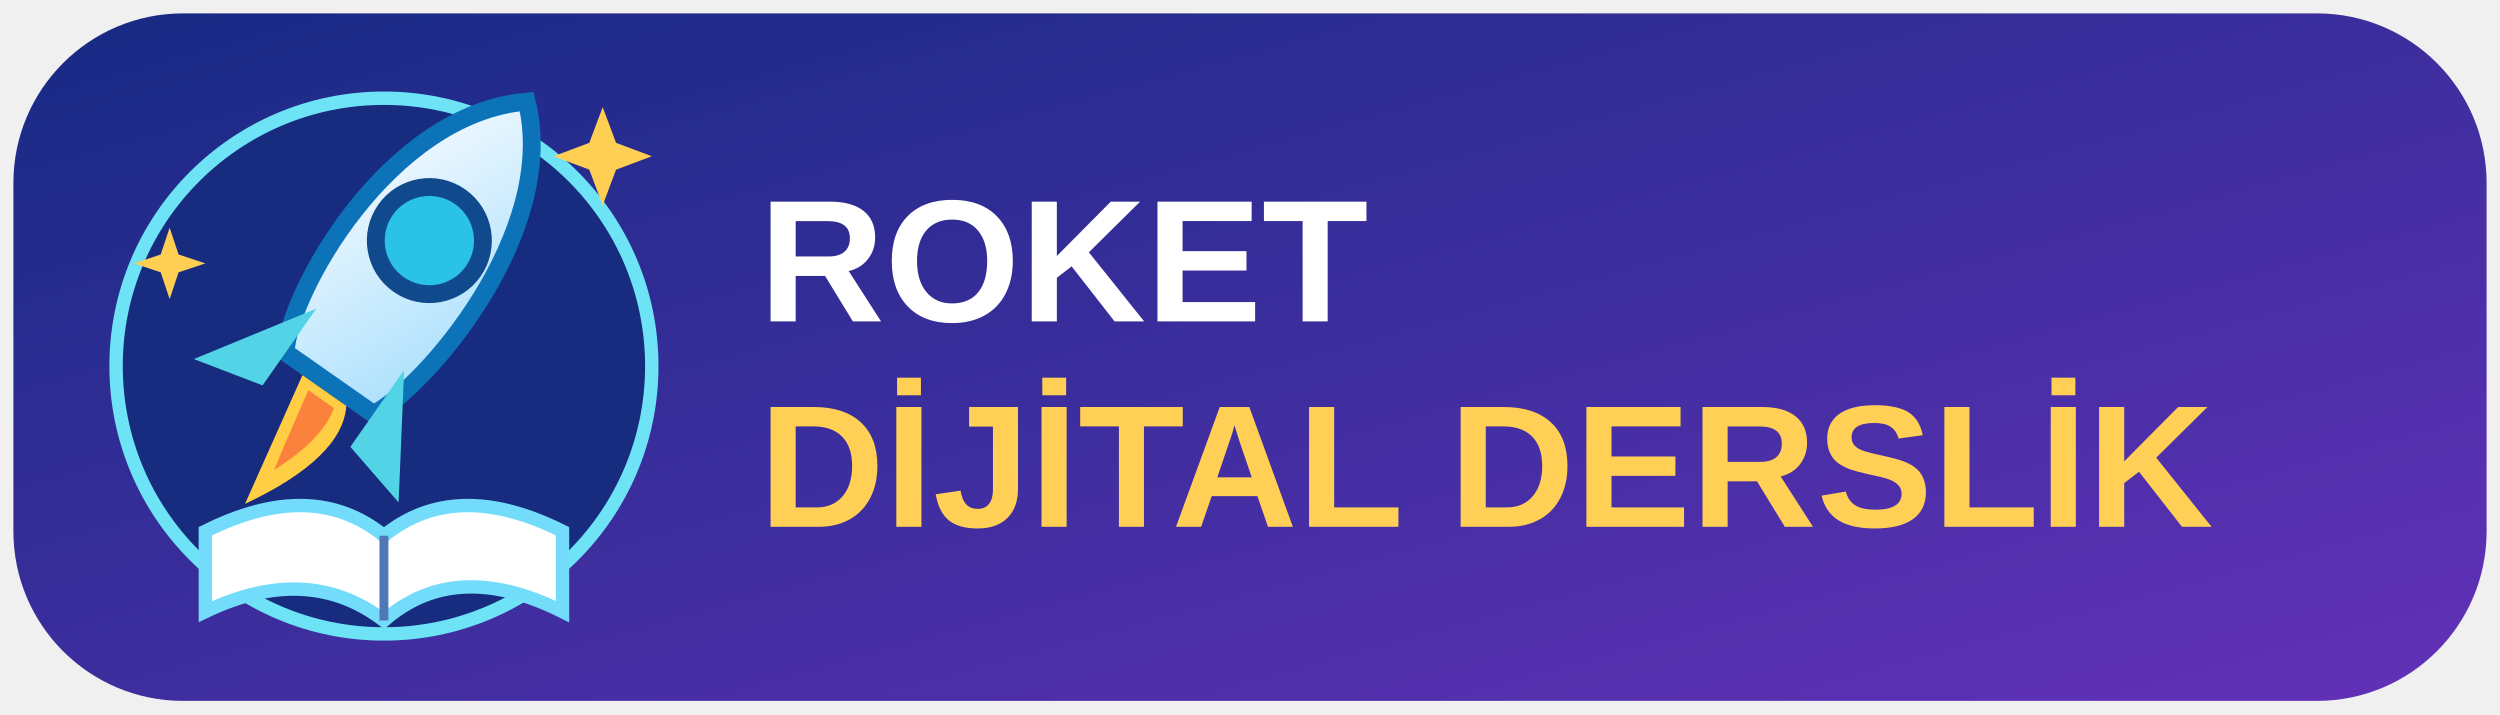
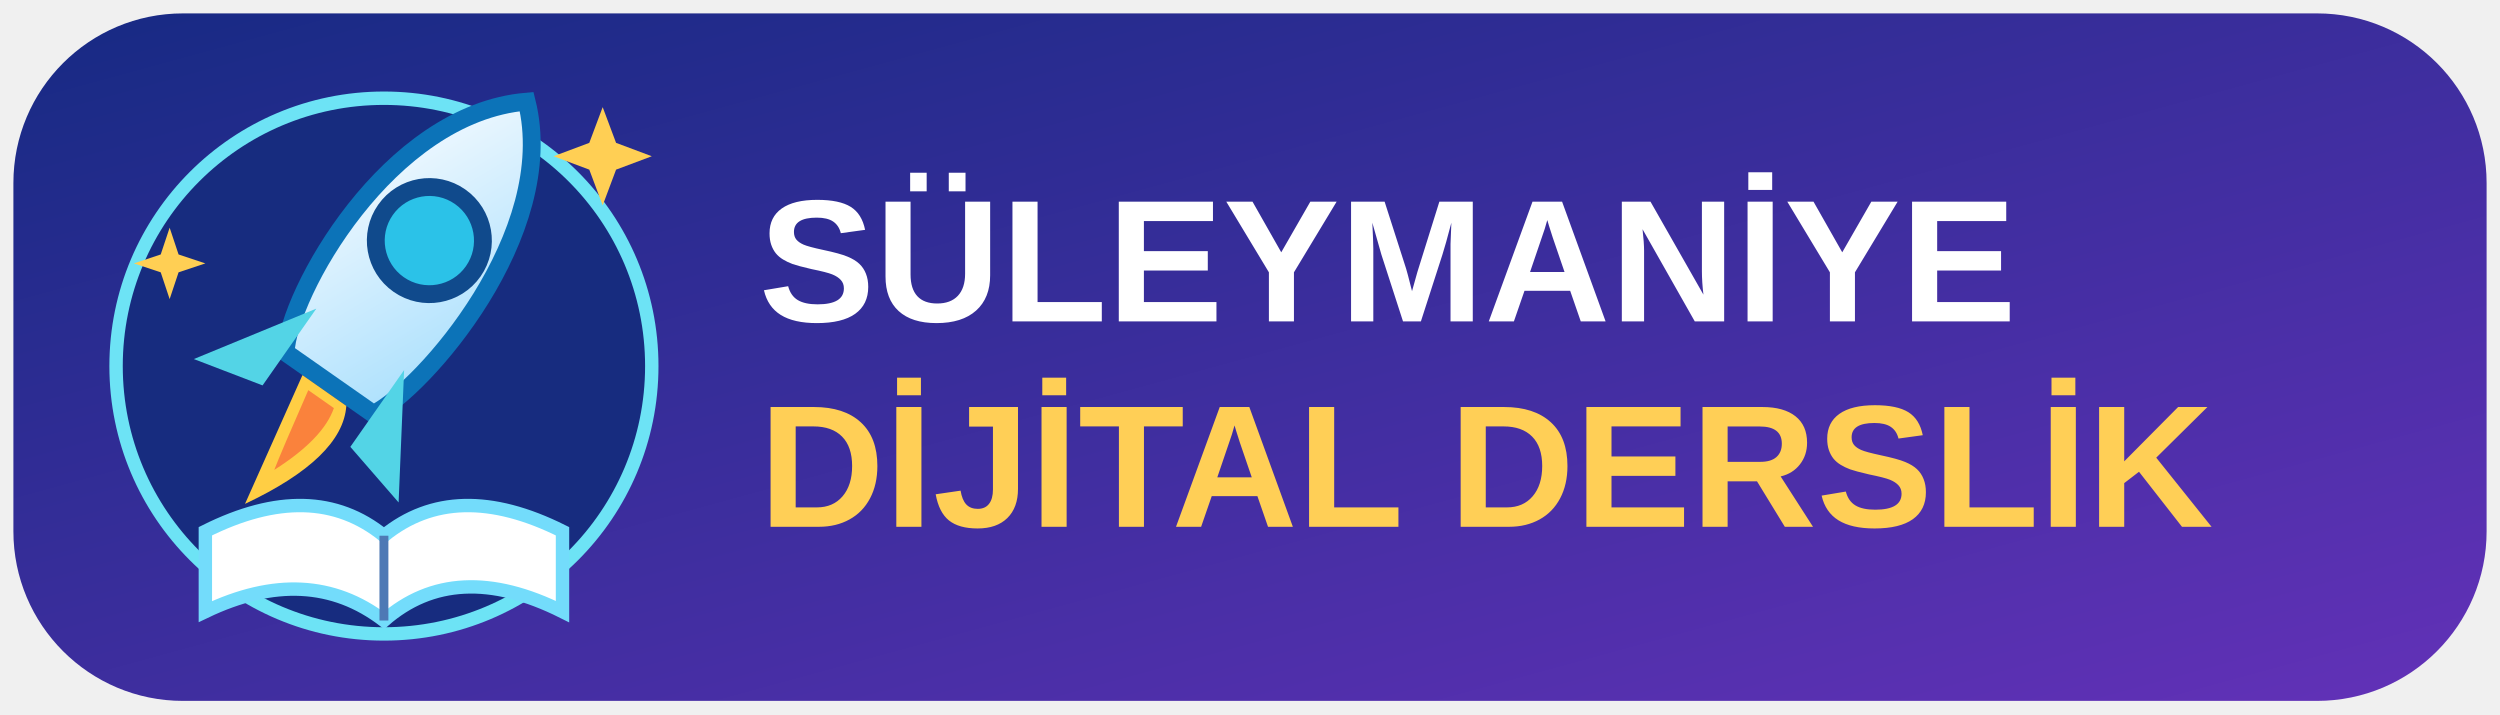
<svg xmlns="http://www.w3.org/2000/svg" viewBox="0 0 560 160" role="img" aria-labelledby="title desc">
  <defs>
    <linearGradient id="sky" x1="0" y1="0" x2="1" y2="1">
      <stop stop-color="#162a83" />
      <stop offset="1" stop-color="#6331b8" />
    </linearGradient>
    <linearGradient id="rocket" x1="0" y1="0" x2="1" y2="1">
      <stop stop-color="#fafcff" />
      <stop offset="1" stop-color="#a8dffd" />
    </linearGradient>
  </defs>
  <rect x="3" y="3" width="554" height="154" rx="38" fill="url(#sky)" />
  <circle cx="86" cy="82" r="60" fill="#172c7f" stroke="#6de3f5" stroke-width="3" />
  <path d="M46 119 Q70 107 86 120 Q102 107 126 119 L126 137 Q102 125 86 139 Q69 126 46 137Z" fill="#fff" stroke="#73dcfb" stroke-width="3" />
  <path d="M86 120 V139" stroke="#4e79b5" stroke-width="2" />
  <g transform="rotate(35 87 67)">
    <path d="M87 13 C110 33 105 79 99 90 L75 90 C68 79 63 33 87 13Z" fill="url(#rocket)" stroke="#0c73b8" stroke-width="4" />
    <circle cx="87" cy="51" r="12" fill="#2bc2e8" stroke="#104a8c" stroke-width="4" />
    <path d="M75 78 L59 103 L75 99Z M99 78 L115 103 L99 99Z" fill="#53d4e6" />
    <path d="M81 92 Q86 118 87 123 Q99 102 93 92Z" fill="#ffce44" />
    <path d="M84 94 Q87 109 88 113 Q93 101 91 94Z" fill="#fa823c" />
  </g>
  <g fill="#ffcf54">
    <path d="M135 24 l3 8 8 3-8 3-3 8-3-8-8-3 8-3Z" />
    <path d="M38 51 l2 6 6 2-6 2-2 6-2-6-6-2 6-2Z" />
  </g>
-   <text x="170" y="72" font-family="Arial,sans-serif" font-weight="900" font-size="39" fill="#ffffff">ROKET</text>
+   <text x="170" y="72" font-family="Arial,sans-serif" font-weight="900" font-size="39" fill="#ffffff">SÜLEYMANİYE</text>
  <text x="170" y="118" font-family="Arial,sans-serif" font-weight="900" font-size="39" fill="#ffcf56">DİJİTAL DERSLİK</text>
</svg>
